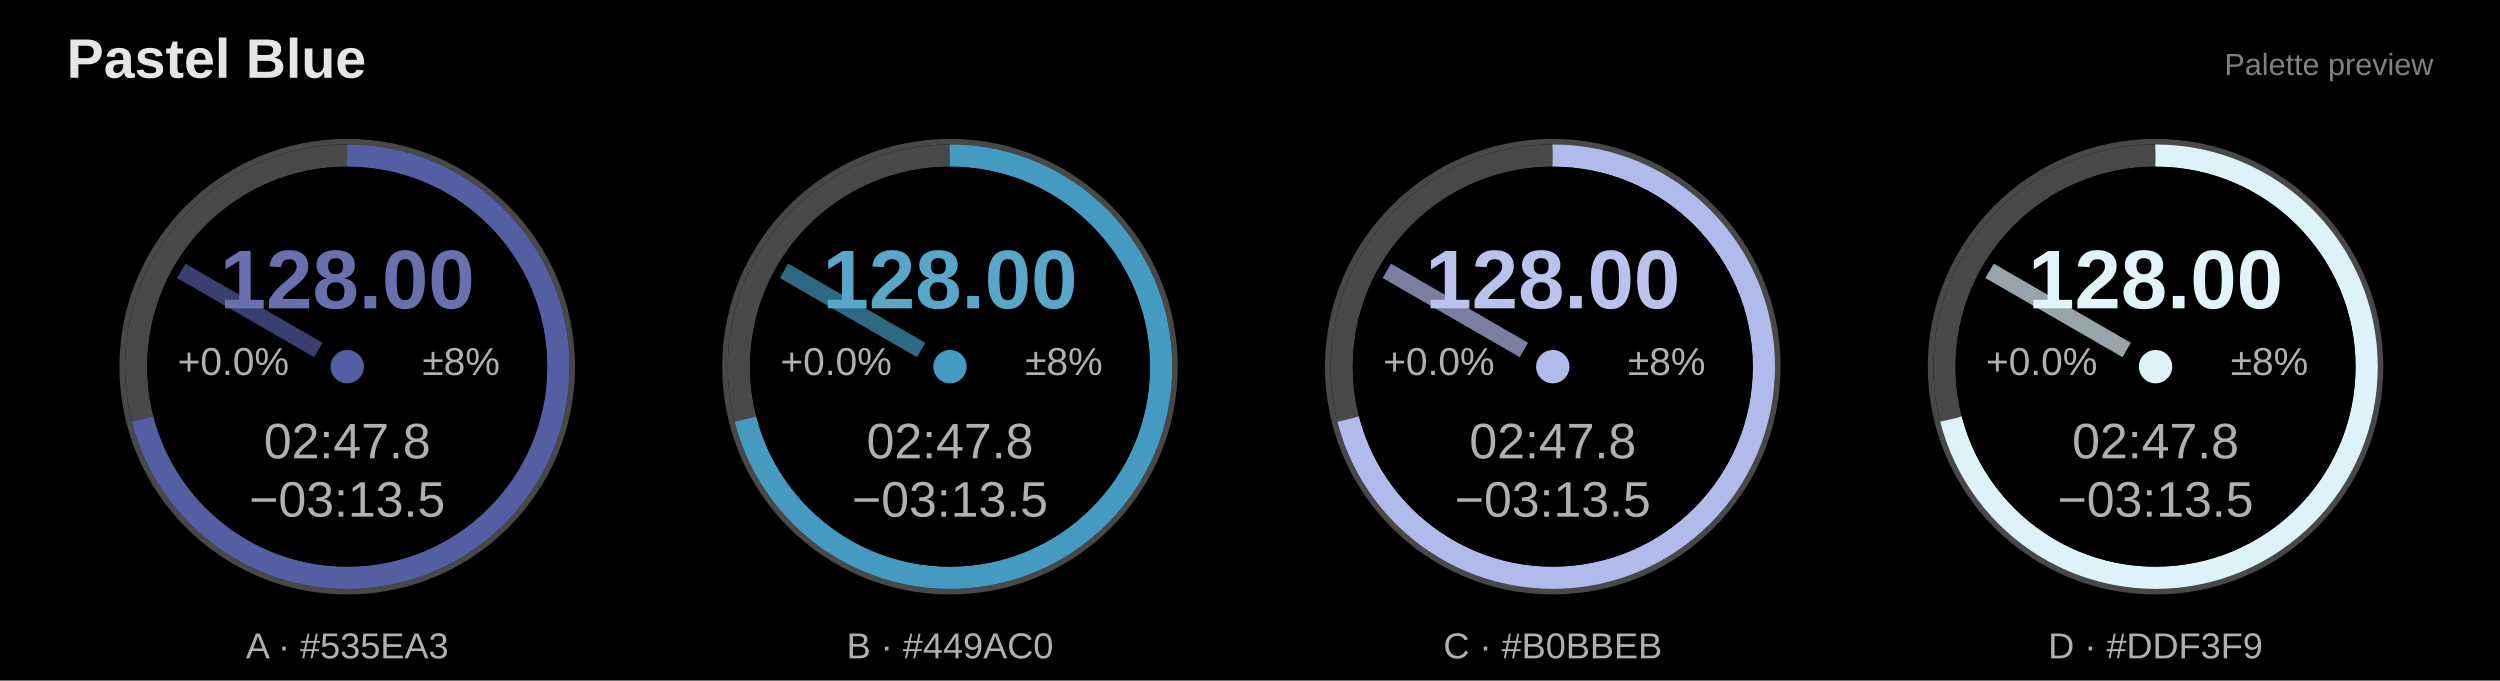
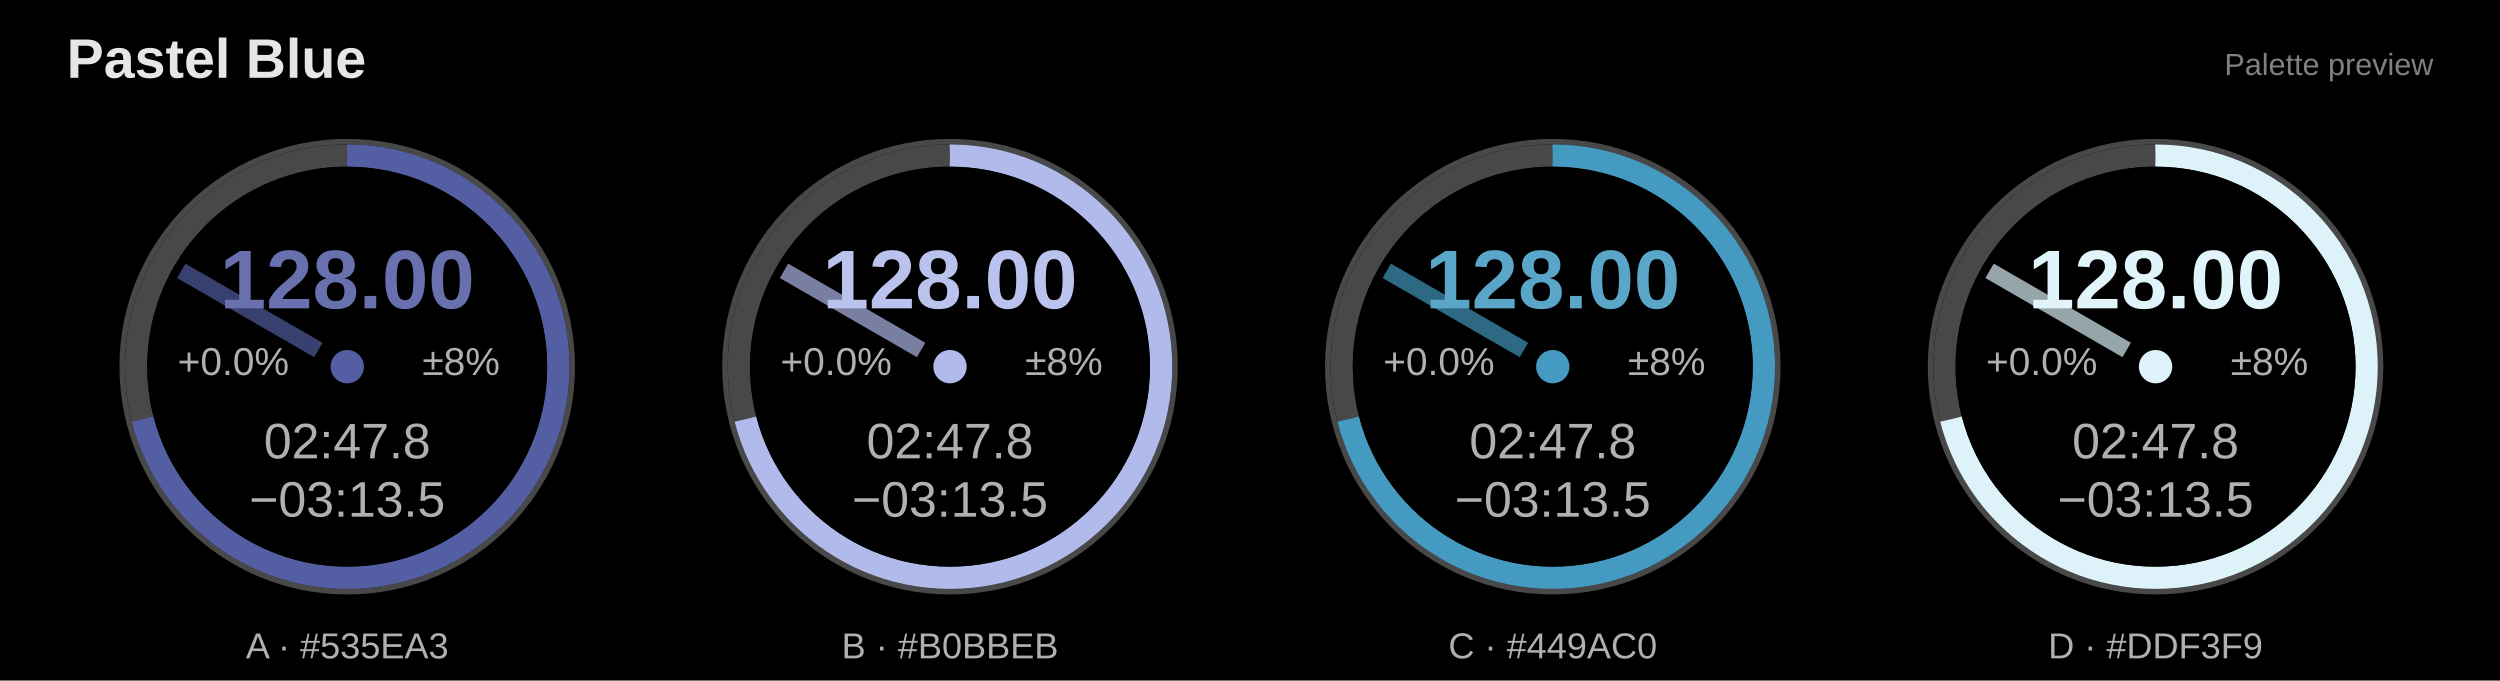
<svg xmlns="http://www.w3.org/2000/svg" width="900" height="245" viewBox="0 0 900 245" role="img" aria-labelledby="title desc">
  <style>text{font-family:Arial,Helvetica,sans-serif;font-variant-numeric:tabular-nums}</style>
  <rect width="900" height="245" fill="#000000" />
  <g transform="translate(0,0)">
    <text x="24" y="28" fill="#E6E6E6" font-size="20" text-anchor="start" font-weight="600">Pastel Blue</text>
    <text x="876" y="27" fill="#808080" font-size="11" text-anchor="end" font-weight="400">Palette preview</text>
    <g transform="translate(43,50)">
      <circle cx="82" cy="82" r="81" fill="#000000" stroke="#484848" stroke-width="2" />
      <circle cx="82" cy="82" r="76" fill="none" stroke="#484848" stroke-width="8" />
      <circle cx="82" cy="82" r="76" fill="none" stroke="#535EA3" stroke-width="8" stroke-dasharray="339.041 138.481" transform="rotate(-90 82 82)" />
      <circle cx="82" cy="82" r="71.5" fill="#000000" stroke="#000000" />
      <rect x="79" y="13" width="6" height="57" fill="#38406F" transform="rotate(-60 82 82)" />
      <circle cx="82" cy="82" r="6" fill="#535EA3" />
      <text x="82" y="61" fill="#6871AE" font-size="30" text-anchor="middle" font-weight="700">128.00</text>
      <text x="41" y="85" fill="#B0B0B0" font-size="14" text-anchor="middle" font-weight="400">+0.0%</text>
      <text x="123" y="85" fill="#B0B0B0" font-size="14" text-anchor="middle" font-weight="400">±8%</text>
      <text x="82" y="115" fill="#B0B0B0" font-size="18" text-anchor="middle" font-weight="400">02:47.8</text>
      <text x="82" y="136" fill="#B0B0B0" font-size="18" text-anchor="middle" font-weight="400">−03:13.5</text>
      <text x="82" y="187" fill="#B0B0B0" font-size="13" text-anchor="middle" font-weight="400">A  ·  #535EA3</text>
    </g>
    <g transform="translate(260,50)">
      <circle cx="82" cy="82" r="81" fill="#000000" stroke="#484848" stroke-width="2" />
      <circle cx="82" cy="82" r="76" fill="none" stroke="#484848" stroke-width="8" />
+       <circle cx="82" cy="82" r="76" fill="none" stroke="#B0BBEB" stroke-width="8" stroke-dasharray="339.041 138.481" transform="rotate(-90 82 82)" />
+       <circle cx="82" cy="82" r="71.5" fill="#000000" stroke="#000000" />
+       <rect x="79" y="13" width="6" height="57" fill="#787FA0" transform="rotate(-60 82 82)" />
+       <circle cx="82" cy="82" r="6" fill="#B0BBEB" />
+       <text x="82" y="61" fill="#B9C3ED" font-size="30" text-anchor="middle" font-weight="700">128.00</text>
+       <text x="41" y="85" fill="#B0B0B0" font-size="14" text-anchor="middle" font-weight="400">+0.0%</text>
+       <text x="123" y="85" fill="#B0B0B0" font-size="14" text-anchor="middle" font-weight="400">±8%</text>
+       <text x="82" y="115" fill="#B0B0B0" font-size="18" text-anchor="middle" font-weight="400">02:47.8</text>
+       <text x="82" y="136" fill="#B0B0B0" font-size="18" text-anchor="middle" font-weight="400">−03:13.5</text>
+       <text x="82" y="187" fill="#B0B0B0" font-size="13" text-anchor="middle" font-weight="400">B  ·  #B0BBEB</text>
+     </g>
+     <g transform="translate(477,50)">
+       <circle cx="82" cy="82" r="81" fill="#000000" stroke="#484848" stroke-width="2" />
+       <circle cx="82" cy="82" r="76" fill="none" stroke="#484848" stroke-width="8" />
      <circle cx="82" cy="82" r="76" fill="none" stroke="#449AC0" stroke-width="8" stroke-dasharray="339.041 138.481" transform="rotate(-90 82 82)" />
      <circle cx="82" cy="82" r="71.5" fill="#000000" stroke="#000000" />
      <rect x="79" y="13" width="6" height="57" fill="#2E6983" transform="rotate(-60 82 82)" />
      <circle cx="82" cy="82" r="6" fill="#449AC0" />
      <text x="82" y="61" fill="#5AA6C8" font-size="30" text-anchor="middle" font-weight="700">128.00</text>
      <text x="41" y="85" fill="#B0B0B0" font-size="14" text-anchor="middle" font-weight="400">+0.0%</text>
      <text x="123" y="85" fill="#B0B0B0" font-size="14" text-anchor="middle" font-weight="400">±8%</text>
      <text x="82" y="115" fill="#B0B0B0" font-size="18" text-anchor="middle" font-weight="400">02:47.8</text>
      <text x="82" y="136" fill="#B0B0B0" font-size="18" text-anchor="middle" font-weight="400">−03:13.5</text>
-       <text x="82" y="187" fill="#B0B0B0" font-size="13" text-anchor="middle" font-weight="400">B  ·  #449AC0</text>
-     </g>
-     <g transform="translate(477,50)">
-       <circle cx="82" cy="82" r="81" fill="#000000" stroke="#484848" stroke-width="2" />
-       <circle cx="82" cy="82" r="76" fill="none" stroke="#484848" stroke-width="8" />
-       <circle cx="82" cy="82" r="76" fill="none" stroke="#B0BBEB" stroke-width="8" stroke-dasharray="339.041 138.481" transform="rotate(-90 82 82)" />
-       <circle cx="82" cy="82" r="71.5" fill="#000000" stroke="#000000" />
-       <rect x="79" y="13" width="6" height="57" fill="#787FA0" transform="rotate(-60 82 82)" />
-       <circle cx="82" cy="82" r="6" fill="#B0BBEB" />
-       <text x="82" y="61" fill="#B9C3ED" font-size="30" text-anchor="middle" font-weight="700">128.00</text>
-       <text x="41" y="85" fill="#B0B0B0" font-size="14" text-anchor="middle" font-weight="400">+0.0%</text>
-       <text x="123" y="85" fill="#B0B0B0" font-size="14" text-anchor="middle" font-weight="400">±8%</text>
-       <text x="82" y="115" fill="#B0B0B0" font-size="18" text-anchor="middle" font-weight="400">02:47.8</text>
-       <text x="82" y="136" fill="#B0B0B0" font-size="18" text-anchor="middle" font-weight="400">−03:13.5</text>
-       <text x="82" y="187" fill="#B0B0B0" font-size="13" text-anchor="middle" font-weight="400">C  ·  #B0BBEB</text>
+       <text x="82" y="187" fill="#B0B0B0" font-size="13" text-anchor="middle" font-weight="400">C  ·  #449AC0</text>
    </g>
    <g transform="translate(694,50)">
      <circle cx="82" cy="82" r="81" fill="#000000" stroke="#484848" stroke-width="2" />
      <circle cx="82" cy="82" r="76" fill="none" stroke="#484848" stroke-width="8" />
      <circle cx="82" cy="82" r="76" fill="none" stroke="#DDF3F9" stroke-width="8" stroke-dasharray="339.041 138.481" transform="rotate(-90 82 82)" />
      <circle cx="82" cy="82" r="71.5" fill="#000000" stroke="#000000" />
      <rect x="79" y="13" width="6" height="57" fill="#96A5A9" transform="rotate(-60 82 82)" />
      <circle cx="82" cy="82" r="6" fill="#DDF3F9" />
      <text x="82" y="61" fill="#E1F4FA" font-size="30" text-anchor="middle" font-weight="700">128.00</text>
      <text x="41" y="85" fill="#B0B0B0" font-size="14" text-anchor="middle" font-weight="400">+0.0%</text>
      <text x="123" y="85" fill="#B0B0B0" font-size="14" text-anchor="middle" font-weight="400">±8%</text>
      <text x="82" y="115" fill="#B0B0B0" font-size="18" text-anchor="middle" font-weight="400">02:47.8</text>
      <text x="82" y="136" fill="#B0B0B0" font-size="18" text-anchor="middle" font-weight="400">−03:13.5</text>
      <text x="82" y="187" fill="#B0B0B0" font-size="13" text-anchor="middle" font-weight="400">D  ·  #DDF3F9</text>
    </g>
  </g>
</svg>
